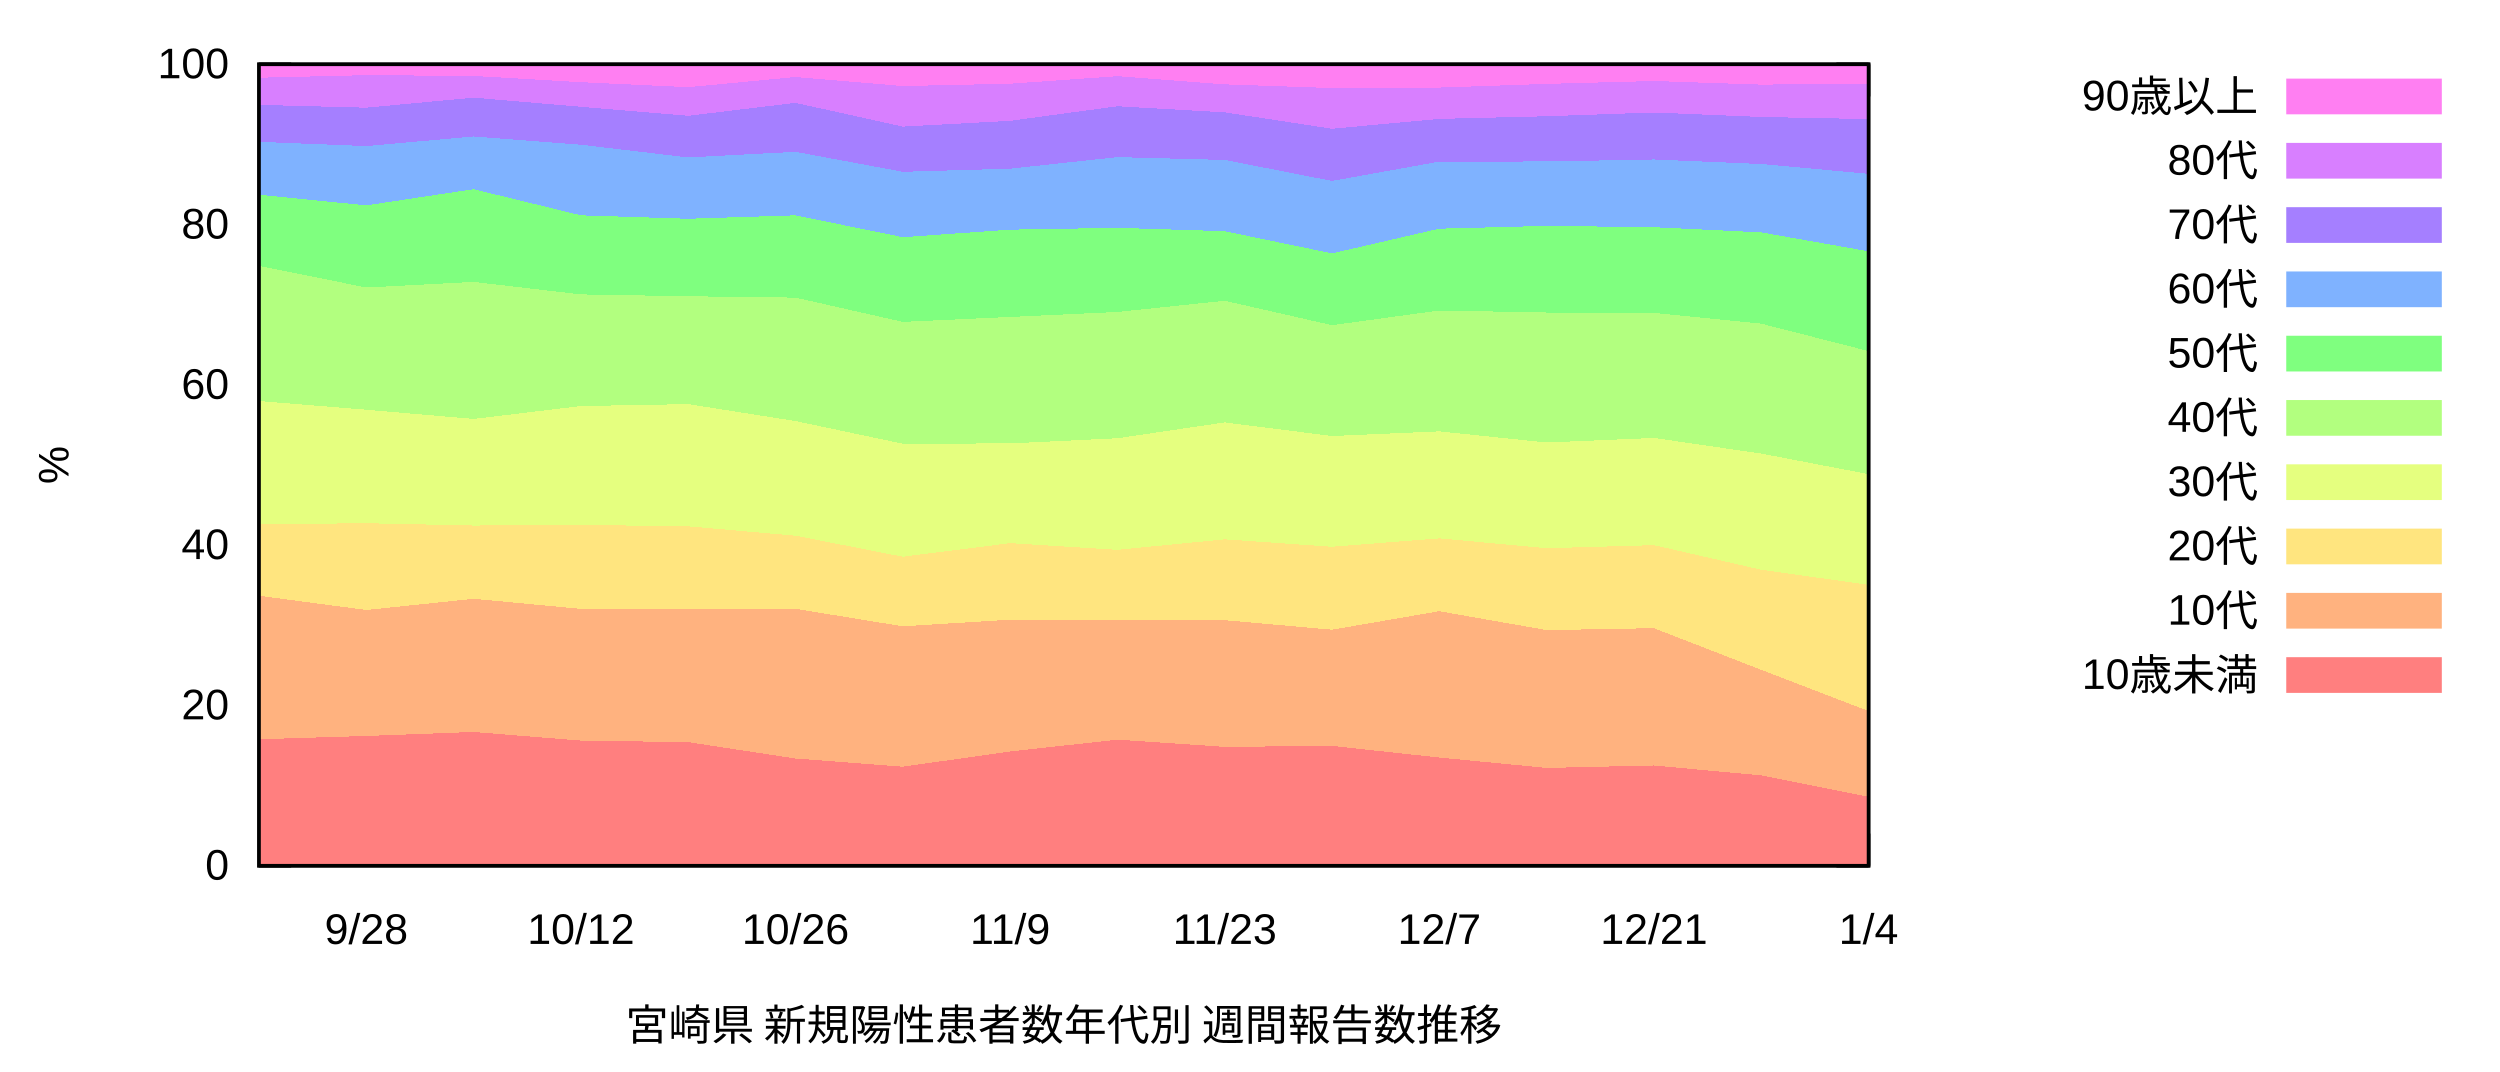
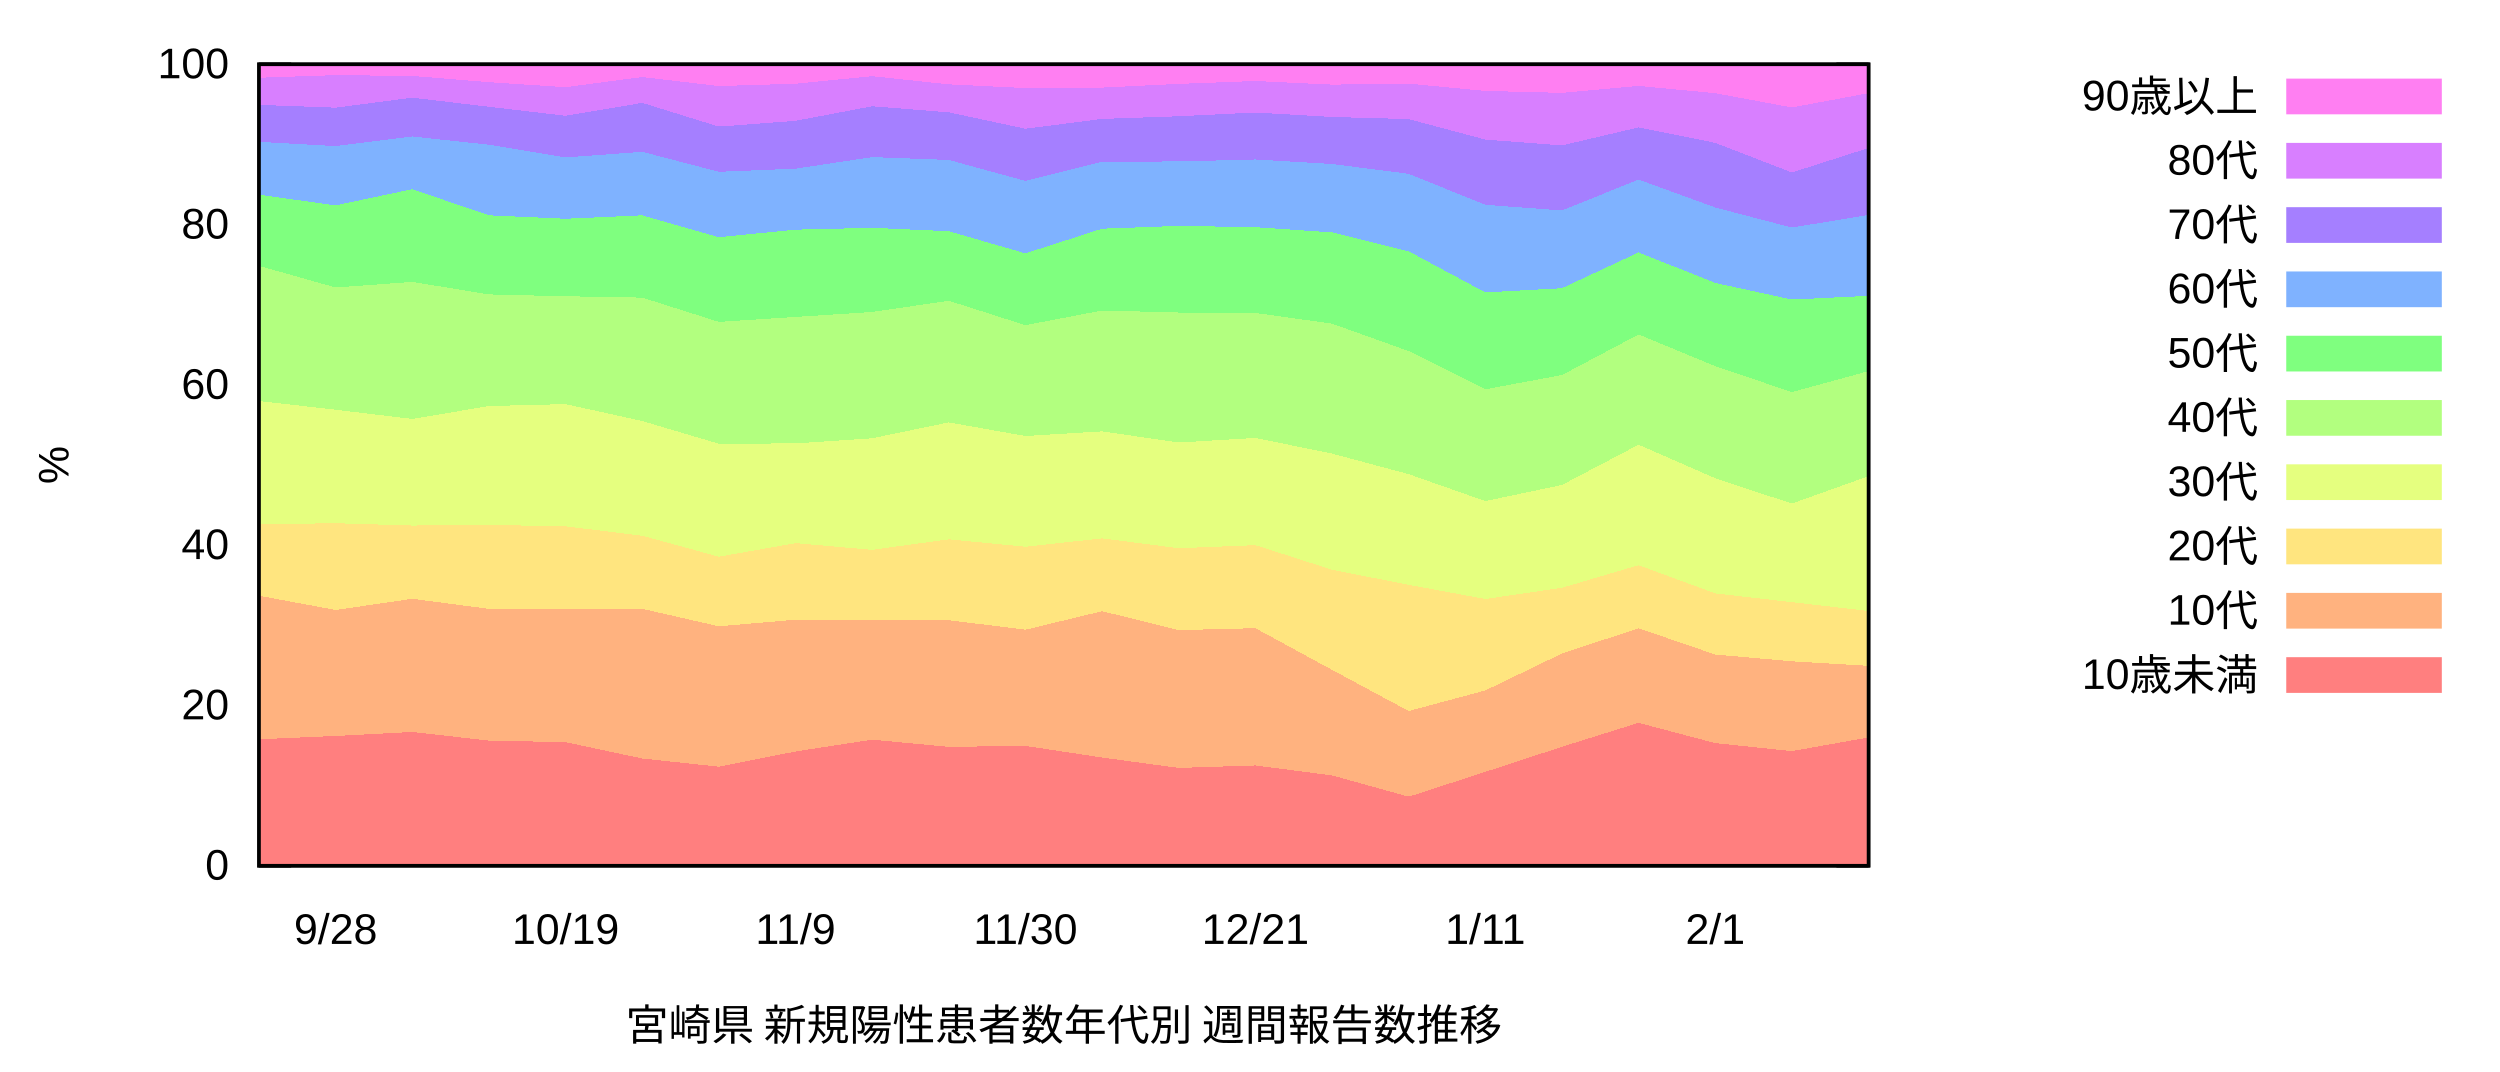
<svg xmlns="http://www.w3.org/2000/svg" xmlns:xlink="http://www.w3.org/1999/xlink" width="700" height="300" viewBox="0 0 700 300">
  <g id="gnuplot_canvas">
    <rect x="0" y="0" width="700" height="300" fill="none" />
    <defs>
      <circle id="gpDot" r="0.5" stroke-width="0.5" stroke="currentColor" />
      <path id="gpPt0" stroke-width="0.222" stroke="currentColor" d="M-1,0 h2 M0,-1 v2" />
      <path id="gpPt1" stroke-width="0.222" stroke="currentColor" d="M-1,-1 L1,1 M1,-1 L-1,1" />
      <path id="gpPt2" stroke-width="0.222" stroke="currentColor" d="M-1,0 L1,0 M0,-1 L0,1 M-1,-1 L1,1 M-1,1 L1,-1" />
      <rect id="gpPt3" stroke-width="0.222" stroke="currentColor" x="-1" y="-1" width="2" height="2" />
      <rect id="gpPt4" stroke-width="0.222" stroke="currentColor" fill="currentColor" x="-1" y="-1" width="2" height="2" />
      <circle id="gpPt5" stroke-width="0.222" stroke="currentColor" cx="0" cy="0" r="1" />
      <use xlink:href="#gpPt5" id="gpPt6" fill="currentColor" stroke="none" />
      <path id="gpPt7" stroke-width="0.222" stroke="currentColor" d="M0,-1.33 L-1.33,0.67 L1.33,0.67 z" />
      <use xlink:href="#gpPt7" id="gpPt8" fill="currentColor" stroke="none" />
      <use xlink:href="#gpPt7" id="gpPt9" stroke="currentColor" transform="rotate(180)" />
      <use xlink:href="#gpPt9" id="gpPt10" fill="currentColor" stroke="none" />
      <use xlink:href="#gpPt3" id="gpPt11" stroke="currentColor" transform="rotate(45)" />
      <use xlink:href="#gpPt11" id="gpPt12" fill="currentColor" stroke="none" />
      <path id="gpPt13" stroke-width="0.222" stroke="currentColor" d="M0,1.330 L1.265,0.411 L0.782,-1.067 L-0.782,-1.076 L-1.265,0.411 z" />
      <use xlink:href="#gpPt13" id="gpPt14" fill="currentColor" stroke="none" />
      <filter id="textbox" filterUnits="objectBoundingBox" x="0" y="0" height="1" width="1">
        <feFlood flood-color="white" flood-opacity="1" result="bgnd" />
        <feComposite in="SourceGraphic" in2="bgnd" operator="atop" />
      </filter>
      <filter id="greybox" filterUnits="objectBoundingBox" x="0" y="0" height="1" width="1">
        <feFlood flood-color="lightgrey" flood-opacity="1" result="grey" />
        <feComposite in="SourceGraphic" in2="grey" operator="atop" />
      </filter>
    </defs>
    <g fill="none" color="white" stroke="currentColor" stroke-width="1.00" stroke-linecap="butt" stroke-linejoin="miter">
</g>
    <g fill="none" color="black" stroke="currentColor" stroke-width="1.00" stroke-linecap="butt" stroke-linejoin="miter">
      <path stroke="black" d="M72.53,242.40 L81.53,242.40 M523.19,242.40 L514.19,242.40  " />
      <g transform="translate(64.14,246.30)" stroke="none" fill="black" font-family="Arial" font-size="12.00" text-anchor="end">
        <text>
          <tspan font-family="Arial"> 0</tspan>
        </text>
      </g>
    </g>
    <g fill="none" color="black" stroke="currentColor" stroke-width="1.00" stroke-linecap="butt" stroke-linejoin="miter">
      <path stroke="black" d="M72.53,197.52 L81.53,197.52 M523.19,197.52 L514.19,197.52  " />
      <g transform="translate(64.14,201.42)" stroke="none" fill="black" font-family="Arial" font-size="12.00" text-anchor="end">
        <text>
          <tspan font-family="Arial"> 20</tspan>
        </text>
      </g>
    </g>
    <g fill="none" color="black" stroke="currentColor" stroke-width="1.00" stroke-linecap="butt" stroke-linejoin="miter">
      <path stroke="black" d="M72.53,152.64 L81.53,152.64 M523.19,152.64 L514.19,152.64  " />
      <g transform="translate(64.14,156.54)" stroke="none" fill="black" font-family="Arial" font-size="12.00" text-anchor="end">
        <text>
          <tspan font-family="Arial"> 40</tspan>
        </text>
      </g>
    </g>
    <g fill="none" color="black" stroke="currentColor" stroke-width="1.00" stroke-linecap="butt" stroke-linejoin="miter">
      <path stroke="black" d="M72.53,107.77 L81.53,107.77 M523.19,107.77 L514.19,107.77  " />
      <g transform="translate(64.14,111.67)" stroke="none" fill="black" font-family="Arial" font-size="12.00" text-anchor="end">
        <text>
          <tspan font-family="Arial"> 60</tspan>
        </text>
      </g>
    </g>
    <g fill="none" color="black" stroke="currentColor" stroke-width="1.00" stroke-linecap="butt" stroke-linejoin="miter">
      <path stroke="black" d="M72.53,62.89 L81.53,62.89 M523.19,62.89 L514.19,62.89  " />
      <g transform="translate(64.14,66.79)" stroke="none" fill="black" font-family="Arial" font-size="12.00" text-anchor="end">
        <text>
          <tspan font-family="Arial"> 80</tspan>
        </text>
      </g>
    </g>
    <g fill="none" color="black" stroke="currentColor" stroke-width="1.00" stroke-linecap="butt" stroke-linejoin="miter">
      <path stroke="black" d="M72.53,18.01 L81.53,18.01 M523.19,18.01 L514.19,18.01  " />
      <g transform="translate(64.14,21.91)" stroke="none" fill="black" font-family="Arial" font-size="12.00" text-anchor="end">
        <text>
          <tspan font-family="Arial"> 100</tspan>
        </text>
      </g>
    </g>
    <g fill="none" color="black" stroke="currentColor" stroke-width="1.00" stroke-linecap="butt" stroke-linejoin="miter">
-       <path stroke="black" d="M102.57,242.40 L102.57,233.40 M102.57,18.01 L102.57,27.01  " />
-       <g transform="translate(102.57,264.30)" stroke="none" fill="black" font-family="Arial" font-size="12.00" text-anchor="middle">
+       <path stroke="black" d="M93.99,242.40 L93.99,233.40 M93.99,18.01 L93.99,27.01  " />
+       <g transform="translate(93.99,264.30)" stroke="none" fill="black" font-family="Arial" font-size="12.00" text-anchor="middle">
        <text>
          <tspan font-family="Arial">9/28</tspan>
        </text>
      </g>
    </g>
    <g fill="none" color="black" stroke="currentColor" stroke-width="1.00" stroke-linecap="butt" stroke-linejoin="miter">
-       <path stroke="black" d="M162.66,242.40 L162.66,233.40 M162.66,18.01 L162.66,27.01  " />
-       <g transform="translate(162.66,264.30)" stroke="none" fill="black" font-family="Arial" font-size="12.00" text-anchor="middle">
-         <text>
-           <tspan font-family="Arial">10/12</tspan>
+       <path stroke="black" d="M158.37,242.40 L158.37,233.40 M158.37,18.01 L158.37,27.01  " />
+       <g transform="translate(158.37,264.30)" stroke="none" fill="black" font-family="Arial" font-size="12.00" text-anchor="middle">
+         <text>
+           <tspan font-family="Arial">10/19</tspan>
        </text>
      </g>
    </g>
    <g fill="none" color="black" stroke="currentColor" stroke-width="1.00" stroke-linecap="butt" stroke-linejoin="miter">
      <path stroke="black" d="M222.75,242.40 L222.75,233.40 M222.75,18.01 L222.75,27.01  " />
      <g transform="translate(222.75,264.30)" stroke="none" fill="black" font-family="Arial" font-size="12.00" text-anchor="middle">
        <text>
-           <tspan font-family="Arial">10/26</tspan>
-         </text>
-       </g>
-     </g>
-     <g fill="none" color="black" stroke="currentColor" stroke-width="1.00" stroke-linecap="butt" stroke-linejoin="miter">
-       <path stroke="black" d="M282.84,242.40 L282.84,233.40 M282.84,18.01 L282.84,27.01  " />
-       <g transform="translate(282.84,264.30)" stroke="none" fill="black" font-family="Arial" font-size="12.00" text-anchor="middle">
-         <text>
          <tspan font-family="Arial">11/9</tspan>
        </text>
      </g>
    </g>
    <g fill="none" color="black" stroke="currentColor" stroke-width="1.00" stroke-linecap="butt" stroke-linejoin="miter">
-       <path stroke="black" d="M342.93,242.40 L342.93,233.40 M342.93,18.01 L342.93,27.01  " />
-       <g transform="translate(342.93,264.30)" stroke="none" fill="black" font-family="Arial" font-size="12.00" text-anchor="middle">
-         <text>
-           <tspan font-family="Arial">11/23</tspan>
-         </text>
-       </g>
-     </g>
-     <g fill="none" color="black" stroke="currentColor" stroke-width="1.00" stroke-linecap="butt" stroke-linejoin="miter">
-       <path stroke="black" d="M403.01,242.40 L403.01,233.40 M403.01,18.01 L403.01,27.01  " />
-       <g transform="translate(403.01,264.30)" stroke="none" fill="black" font-family="Arial" font-size="12.00" text-anchor="middle">
-         <text>
-           <tspan font-family="Arial">12/7</tspan>
-         </text>
-       </g>
-     </g>
-     <g fill="none" color="black" stroke="currentColor" stroke-width="1.00" stroke-linecap="butt" stroke-linejoin="miter">
-       <path stroke="black" d="M463.10,242.40 L463.10,233.40 M463.10,18.01 L463.10,27.01  " />
-       <g transform="translate(463.10,264.30)" stroke="none" fill="black" font-family="Arial" font-size="12.00" text-anchor="middle">
+       <path stroke="black" d="M287.13,242.40 L287.13,233.40 M287.13,18.01 L287.13,27.01  " />
+       <g transform="translate(287.13,264.30)" stroke="none" fill="black" font-family="Arial" font-size="12.00" text-anchor="middle">
+         <text>
+           <tspan font-family="Arial">11/30</tspan>
+         </text>
+       </g>
+     </g>
+     <g fill="none" color="black" stroke="currentColor" stroke-width="1.00" stroke-linecap="butt" stroke-linejoin="miter">
+       <path stroke="black" d="M351.51,242.40 L351.51,233.40 M351.51,18.01 L351.51,27.01  " />
+       <g transform="translate(351.51,264.30)" stroke="none" fill="black" font-family="Arial" font-size="12.00" text-anchor="middle">
        <text>
          <tspan font-family="Arial">12/21</tspan>
        </text>
      </g>
    </g>
    <g fill="none" color="black" stroke="currentColor" stroke-width="1.00" stroke-linecap="butt" stroke-linejoin="miter">
-       <path stroke="black" d="M523.19,242.40 L523.19,233.40 M523.19,18.01 L523.19,27.01  " />
-       <g transform="translate(523.19,264.30)" stroke="none" fill="black" font-family="Arial" font-size="12.00" text-anchor="middle">
-         <text>
-           <tspan font-family="Arial">1/4</tspan>
+       <path stroke="black" d="M415.89,242.40 L415.89,233.40 M415.89,18.01 L415.89,27.01  " />
+       <g transform="translate(415.89,264.30)" stroke="none" fill="black" font-family="Arial" font-size="12.00" text-anchor="middle">
+         <text>
+           <tspan font-family="Arial">1/11</tspan>
+         </text>
+       </g>
+     </g>
+     <g fill="none" color="black" stroke="currentColor" stroke-width="1.00" stroke-linecap="butt" stroke-linejoin="miter">
+       <path stroke="black" d="M480.27,242.40 L480.27,233.40 M480.27,18.01 L480.27,27.01  " />
+       <g transform="translate(480.27,264.30)" stroke="none" fill="black" font-family="Arial" font-size="12.00" text-anchor="middle">
+         <text>
+           <tspan font-family="Arial">2/1</tspan>
        </text>
      </g>
    </g>
    <g fill="none" color="black" stroke="currentColor" stroke-width="1.00" stroke-linecap="butt" stroke-linejoin="miter">
</g>
    <g fill="none" color="black" stroke="currentColor" stroke-width="1.00" stroke-linecap="butt" stroke-linejoin="miter">
      <path stroke="black" d="M72.53,18.01 L72.53,242.40 L523.19,242.40 L523.19,18.01 L72.53,18.01 Z  " />
    </g>
    <g fill="none" color="black" stroke="currentColor" stroke-width="1.00" stroke-linecap="butt" stroke-linejoin="miter">
      <g transform="translate(19.18,130.21) rotate(270)" stroke="none" fill="black" font-family="Arial" font-size="12.00" text-anchor="middle">
        <text>
          <tspan font-family="Arial">%</tspan>
        </text>
      </g>
    </g>
    <g fill="none" color="black" stroke="currentColor" stroke-width="1.00" stroke-linecap="butt" stroke-linejoin="miter">
      <g transform="translate(297.86,291.30)" stroke="none" fill="black" font-family="Arial" font-size="12.00" text-anchor="middle">
        <text>
          <tspan font-family="Arial">宮崎県 新規陽性患者数年代別 週間報告数推移</tspan>
        </text>
      </g>
    </g>
    <g fill="none" color="black" stroke="currentColor" stroke-width="1.00" stroke-linecap="butt" stroke-linejoin="miter">
</g>
    <g id="gnuplot_plot_1">
      <g fill="none" color="black" stroke="currentColor" stroke-width="1.00" stroke-linecap="butt" stroke-linejoin="miter">
        <g transform="translate(632.26,30.91)" stroke="none" fill="black" font-family="Arial" font-size="12.00" text-anchor="end">
          <text>
            <tspan font-family="Arial">90歳以上</tspan>
          </text>
        </g>
      </g>
      <g fill="none" color="black" stroke="currentColor" stroke-width="1.00" stroke-linecap="butt" stroke-linejoin="miter">
        <g stroke="none" shape-rendering="crispEdges">
          <polygon fill="rgb(255, 127, 242)" points="640.65,31.51 683.21,31.51 683.21,22.51 640.65,22.51 " />
        </g>
        <path stroke="rgb(255, 127, 242)" d="M640.65,31.51 L683.21,31.51 L683.21,22.51 L640.65,22.51 L640.65,31.51 Z  " />
      </g>
      <g fill="none" color="black" stroke="currentColor" stroke-width="1.00" stroke-linecap="butt" stroke-linejoin="miter">
        <g stroke="none" shape-rendering="crispEdges">
-           <polygon fill="rgb(255, 127, 242)" points="72.53,18.01 102.57,18.01 132.62,18.01 162.66,18.01 192.71,18.01 222.75,18.01 252.79,18.01 282.84,18.01 312.88,18.01 342.93,18.01 372.97,18.01 403.01,18.01 433.06,18.01 463.10,18.01 493.15,18.01 523.19,18.01 523.19,242.40 72.53,242.40 " />
+           <polygon fill="rgb(255, 127, 242)" points="72.53,18.01 93.99,18.01 115.45,18.01 136.91,18.01 158.37,18.01 179.83,18.01 201.29,18.01 222.75,18.01 244.21,18.01 265.67,18.01 287.13,18.01 308.59,18.01 330.05,18.01 351.51,18.01 372.97,18.01 394.43,18.01 415.89,18.01 437.35,18.01 458.81,18.01 480.27,18.01 501.73,18.01 523.19,18.01 523.19,242.40 72.53,242.40 " />
        </g>
      </g>
    </g>
    <g id="gnuplot_plot_2">
      <g fill="none" color="black" stroke="currentColor" stroke-width="1.00" stroke-linecap="butt" stroke-linejoin="miter">
        <g transform="translate(632.26,48.91)" stroke="none" fill="black" font-family="Arial" font-size="12.00" text-anchor="end">
          <text>
            <tspan font-family="Arial">80代</tspan>
          </text>
        </g>
      </g>
      <g fill="none" color="black" stroke="currentColor" stroke-width="1.00" stroke-linecap="butt" stroke-linejoin="miter">
        <g stroke="none" shape-rendering="crispEdges">
          <polygon fill="rgb(216, 127, 255)" points="640.65,49.51 683.21,49.51 683.21,40.51 640.65,40.51 " />
        </g>
        <path stroke="rgb(216, 127, 255)" d="M640.65,49.51 L683.21,49.51 L683.21,40.51 L640.65,40.51 L640.65,49.51 Z  " />
      </g>
      <g fill="none" color="black" stroke="currentColor" stroke-width="1.00" stroke-linecap="butt" stroke-linejoin="miter">
        <g stroke="none" shape-rendering="crispEdges">
-           <polygon fill="rgb(216, 127, 255)" points="72.53,21.76 102.57,21.04 132.62,21.26 162.66,23.01 192.71,24.41 222.75,21.56 252.79,24.09 282.84,23.44 312.88,21.33 342.93,23.62 372.97,24.65 403.01,24.52 433.06,23.49 463.10,22.68 493.15,23.69 523.19,23.42 523.19,242.40 72.53,242.40 " />
+           <polygon fill="rgb(216, 127, 255)" points="72.53,21.76 93.99,21.04 115.45,21.26 136.91,23.01 158.37,24.41 179.83,21.56 201.29,24.09 222.75,23.44 244.21,21.33 265.67,23.62 287.13,24.65 308.59,24.52 330.05,23.49 351.51,22.68 372.97,23.69 394.43,23.42 415.89,25.46 437.35,26.00 458.81,24.05 480.27,26.09 501.73,30.08 523.19,26.09 523.19,242.40 72.53,242.40 " />
        </g>
      </g>
    </g>
    <g id="gnuplot_plot_3">
      <g fill="none" color="black" stroke="currentColor" stroke-width="1.00" stroke-linecap="butt" stroke-linejoin="miter">
        <g transform="translate(632.26,66.91)" stroke="none" fill="black" font-family="Arial" font-size="12.00" text-anchor="end">
          <text>
            <tspan font-family="Arial">70代</tspan>
          </text>
        </g>
      </g>
      <g fill="none" color="black" stroke="currentColor" stroke-width="1.00" stroke-linecap="butt" stroke-linejoin="miter">
        <g stroke="none" shape-rendering="crispEdges">
          <polygon fill="rgb(165, 127, 255)" points="640.65,67.51 683.21,67.51 683.21,58.51 640.65,58.51 " />
        </g>
        <path stroke="rgb(165, 127, 255)" d="M640.65,67.51 L683.21,67.51 L683.21,58.51 L640.65,58.51 L640.65,67.51 Z  " />
      </g>
      <g fill="none" color="black" stroke="currentColor" stroke-width="1.00" stroke-linecap="butt" stroke-linejoin="miter">
        <g stroke="none" shape-rendering="crispEdges">
-           <polygon fill="rgb(165, 127, 255)" points="72.53,29.36 102.57,30.15 132.62,27.34 162.66,29.90 192.71,32.42 222.75,28.80 252.79,35.45 282.84,33.83 312.88,29.75 342.93,31.45 372.97,36.05 403.01,33.29 433.06,32.55 463.10,31.50 493.15,32.75 523.19,33.34 523.19,242.40 72.53,242.40 " />
+           <polygon fill="rgb(165, 127, 255)" points="72.53,29.36 93.99,30.15 115.45,27.34 136.91,29.90 158.37,32.42 179.83,28.80 201.29,35.45 222.75,33.83 244.21,29.75 265.67,31.45 287.13,36.05 308.59,33.29 330.05,32.55 351.51,31.50 372.97,32.75 394.43,33.34 415.89,39.08 437.35,40.72 458.81,35.67 480.27,40.00 501.73,48.30 523.19,41.44 523.19,242.40 72.53,242.40 " />
        </g>
      </g>
    </g>
    <g id="gnuplot_plot_4">
      <g fill="none" color="black" stroke="currentColor" stroke-width="1.00" stroke-linecap="butt" stroke-linejoin="miter">
        <g transform="translate(632.26,84.91)" stroke="none" fill="black" font-family="Arial" font-size="12.00" text-anchor="end">
          <text>
            <tspan font-family="Arial">60代</tspan>
          </text>
        </g>
      </g>
      <g fill="none" color="black" stroke="currentColor" stroke-width="1.00" stroke-linecap="butt" stroke-linejoin="miter">
        <g stroke="none" shape-rendering="crispEdges">
          <polygon fill="rgb(127, 178, 255)" points="640.65,85.51 683.21,85.51 683.21,76.51 640.65,76.51 " />
        </g>
        <path stroke="rgb(127, 178, 255)" d="M640.65,85.51 L683.21,85.51 L683.21,76.51 L640.65,76.51 L640.65,85.51 Z  " />
      </g>
      <g fill="none" color="black" stroke="currentColor" stroke-width="1.00" stroke-linecap="butt" stroke-linejoin="miter">
        <g stroke="none" shape-rendering="crispEdges">
-           <polygon fill="rgb(127, 178, 255)" points="72.53,39.71 102.57,40.90 132.62,38.21 162.66,40.52 192.71,44.08 222.75,42.51 252.79,48.10 282.84,47.23 312.88,43.99 342.93,44.78 372.97,50.66 403.01,45.25 433.06,45.21 463.10,44.65 493.15,45.92 523.19,48.66 523.19,242.40 72.53,242.40 " />
+           <polygon fill="rgb(127, 178, 255)" points="72.53,39.71 93.99,40.90 115.45,38.21 136.91,40.52 158.37,44.08 179.83,42.51 201.29,48.10 222.75,47.23 244.21,43.99 265.67,44.78 287.13,50.66 308.59,45.25 330.05,45.21 351.51,44.65 372.97,45.92 394.43,48.66 415.89,57.35 437.35,58.92 458.81,50.28 480.27,58.09 501.73,63.72 523.19,60.17 523.19,242.40 72.53,242.40 " />
        </g>
      </g>
    </g>
    <g id="gnuplot_plot_5">
      <g fill="none" color="black" stroke="currentColor" stroke-width="1.00" stroke-linecap="butt" stroke-linejoin="miter">
        <g transform="translate(632.26,102.91)" stroke="none" fill="black" font-family="Arial" font-size="12.00" text-anchor="end">
          <text>
            <tspan font-family="Arial">50代</tspan>
          </text>
        </g>
      </g>
      <g fill="none" color="black" stroke="currentColor" stroke-width="1.00" stroke-linecap="butt" stroke-linejoin="miter">
        <g stroke="none" shape-rendering="crispEdges">
          <polygon fill="rgb(127, 255, 127)" points="640.65,103.51 683.21,103.51 683.21,94.51 640.65,94.51 " />
        </g>
        <path stroke="rgb(127, 255, 127)" d="M640.65,103.51 L683.21,103.51 L683.21,94.51 L640.65,94.51 L640.65,103.51 Z  " />
      </g>
      <g fill="none" color="black" stroke="currentColor" stroke-width="1.00" stroke-linecap="butt" stroke-linejoin="miter">
        <g stroke="none" shape-rendering="crispEdges">
-           <polygon fill="rgb(127, 255, 127)" points="72.53,54.52 102.57,57.50 132.62,52.97 162.66,60.29 192.71,61.25 222.75,60.29 252.79,66.41 282.84,64.30 312.88,63.79 342.93,64.73 372.97,70.94 403.01,64.03 433.06,63.25 463.10,63.61 493.15,65.06 523.19,70.36 523.19,242.40 72.53,242.40 " />
+           <polygon fill="rgb(127, 255, 127)" points="72.53,54.52 93.99,57.50 115.45,52.97 136.91,60.29 158.37,61.25 179.83,60.29 201.29,66.41 222.75,64.30 244.21,63.79 265.67,64.73 287.13,70.94 308.59,64.03 330.05,63.25 351.51,63.61 372.97,65.06 394.43,70.36 415.89,81.87 437.35,80.70 458.81,70.67 480.27,79.22 501.73,83.87 523.19,82.84 523.19,242.40 72.53,242.40 " />
        </g>
      </g>
    </g>
    <g id="gnuplot_plot_6">
      <g fill="none" color="black" stroke="currentColor" stroke-width="1.00" stroke-linecap="butt" stroke-linejoin="miter">
        <g transform="translate(632.26,120.91)" stroke="none" fill="black" font-family="Arial" font-size="12.00" text-anchor="end">
          <text>
            <tspan font-family="Arial">40代</tspan>
          </text>
        </g>
      </g>
      <g fill="none" color="black" stroke="currentColor" stroke-width="1.00" stroke-linecap="butt" stroke-linejoin="miter">
        <g stroke="none" shape-rendering="crispEdges">
          <polygon fill="rgb(178, 255, 127)" points="640.65,121.51 683.21,121.51 683.21,112.51 640.65,112.51 " />
        </g>
        <path stroke="rgb(178, 255, 127)" d="M640.65,121.51 L683.21,121.51 L683.21,112.51 L640.65,112.51 L640.65,121.51 Z  " />
      </g>
      <g fill="none" color="black" stroke="currentColor" stroke-width="1.00" stroke-linecap="butt" stroke-linejoin="miter">
        <g stroke="none" shape-rendering="crispEdges">
-           <polygon fill="rgb(178, 255, 127)" points="72.53,74.44 102.57,80.50 132.62,78.93 162.66,82.43 192.71,82.95 222.75,83.33 252.79,90.13 282.84,88.74 312.88,87.35 342.93,84.21 372.97,91.05 403.01,86.94 433.06,87.50 463.10,87.62 493.15,90.62 523.19,98.30 523.19,242.40 72.53,242.40 " />
+           <polygon fill="rgb(178, 255, 127)" points="72.53,74.44 93.99,80.50 115.45,78.93 136.91,82.43 158.37,82.95 179.83,83.33 201.29,90.13 222.75,88.74 244.21,87.35 265.67,84.21 287.13,91.05 308.59,86.94 330.05,87.50 351.51,87.62 372.97,90.62 394.43,98.30 415.89,109.00 437.35,105.01 458.81,93.65 480.27,102.52 501.73,109.79 523.19,103.91 523.19,242.40 72.53,242.40 " />
        </g>
      </g>
    </g>
    <g id="gnuplot_plot_7">
      <g fill="none" color="black" stroke="currentColor" stroke-width="1.00" stroke-linecap="butt" stroke-linejoin="miter">
        <g transform="translate(632.26,138.91)" stroke="none" fill="black" font-family="Arial" font-size="12.00" text-anchor="end">
          <text>
            <tspan font-family="Arial">30代</tspan>
          </text>
        </g>
      </g>
      <g fill="none" color="black" stroke="currentColor" stroke-width="1.00" stroke-linecap="butt" stroke-linejoin="miter">
        <g stroke="none" shape-rendering="crispEdges">
          <polygon fill="rgb(229, 255, 127)" points="640.65,139.51 683.21,139.51 683.21,130.51 640.65,130.51 " />
        </g>
        <path stroke="rgb(229, 255, 127)" d="M640.65,139.51 L683.21,139.51 L683.21,130.51 L640.65,130.51 L640.65,139.51 Z  " />
      </g>
      <g fill="none" color="black" stroke="currentColor" stroke-width="1.00" stroke-linecap="butt" stroke-linejoin="miter">
        <g stroke="none" shape-rendering="crispEdges">
-           <polygon fill="rgb(229, 255, 127)" points="72.53,112.28 102.57,114.72 132.62,117.30 162.66,113.69 192.71,113.15 222.75,117.89 252.79,124.24 282.84,124.15 312.88,122.71 342.93,118.27 372.97,122.08 403.01,120.78 433.06,123.90 463.10,122.62 493.15,127.00 523.19,132.76 523.19,242.40 72.53,242.40 " />
+           <polygon fill="rgb(229, 255, 127)" points="72.53,112.28 93.99,114.72 115.45,117.30 136.91,113.69 158.37,113.15 179.83,117.89 201.29,124.24 222.75,124.15 244.21,122.71 265.67,118.27 287.13,122.08 308.59,120.78 330.05,123.90 351.51,122.62 372.97,127.00 394.43,132.76 415.89,140.30 437.35,135.79 458.81,124.51 480.27,133.91 501.73,141.00 523.19,133.32 523.19,242.40 72.53,242.40 " />
        </g>
      </g>
    </g>
    <g id="gnuplot_plot_8">
      <g fill="none" color="black" stroke="currentColor" stroke-width="1.00" stroke-linecap="butt" stroke-linejoin="miter">
        <g transform="translate(632.26,156.91)" stroke="none" fill="black" font-family="Arial" font-size="12.00" text-anchor="end">
          <text>
            <tspan font-family="Arial">20代</tspan>
          </text>
        </g>
      </g>
      <g fill="none" color="black" stroke="currentColor" stroke-width="1.00" stroke-linecap="butt" stroke-linejoin="miter">
        <g stroke="none" shape-rendering="crispEdges">
          <polygon fill="rgb(255, 229, 127)" points="640.65,157.51 683.21,157.51 683.21,148.51 640.65,148.51 " />
        </g>
        <path stroke="rgb(255, 229, 127)" d="M640.65,157.51 L683.21,157.51 L683.21,148.51 L640.65,148.51 L640.65,157.51 Z  " />
      </g>
      <g fill="none" color="black" stroke="currentColor" stroke-width="1.00" stroke-linecap="butt" stroke-linejoin="miter">
        <g stroke="none" shape-rendering="crispEdges">
-           <polygon fill="rgb(255, 229, 127)" points="72.53,146.79 102.57,146.50 132.62,147.15 162.66,146.97 192.71,147.37 222.75,150.00 252.79,155.88 282.84,152.08 312.88,153.95 342.93,151.01 372.97,153.09 403.01,150.74 433.06,153.50 463.10,152.64 493.15,159.53 523.19,163.75 523.19,242.40 72.53,242.40 " />
+           <polygon fill="rgb(255, 229, 127)" points="72.53,146.79 93.99,146.50 115.45,147.15 136.91,146.97 158.37,147.37 179.83,150.00 201.29,155.88 222.75,152.08 244.21,153.95 265.67,151.01 287.13,153.09 308.59,150.74 330.05,153.50 351.51,152.64 372.97,159.53 394.43,163.75 415.89,167.72 437.35,164.58 458.81,158.25 480.27,166.15 501.73,168.60 523.19,171.07 523.19,242.40 72.53,242.40 " />
        </g>
      </g>
    </g>
    <g id="gnuplot_plot_9">
      <g fill="none" color="black" stroke="currentColor" stroke-width="1.00" stroke-linecap="butt" stroke-linejoin="miter">
        <g transform="translate(632.26,174.91)" stroke="none" fill="black" font-family="Arial" font-size="12.00" text-anchor="end">
          <text>
            <tspan font-family="Arial">10代</tspan>
          </text>
        </g>
      </g>
      <g fill="none" color="black" stroke="currentColor" stroke-width="1.00" stroke-linecap="butt" stroke-linejoin="miter">
        <g stroke="none" shape-rendering="crispEdges">
          <polygon fill="rgb(255, 178, 127)" points="640.65,175.51 683.21,175.51 683.21,166.51 640.65,166.51 " />
        </g>
        <path stroke="rgb(255, 178, 127)" d="M640.65,175.51 L683.21,175.51 L683.21,166.51 L640.65,166.51 L640.65,175.51 Z  " />
      </g>
      <g fill="none" color="black" stroke="currentColor" stroke-width="1.00" stroke-linecap="butt" stroke-linejoin="miter">
        <g stroke="none" shape-rendering="crispEdges">
-           <polygon fill="rgb(255, 178, 127)" points="72.53,166.80 102.57,170.80 132.62,167.66 162.66,170.48 192.71,170.44 222.75,170.46 252.79,175.37 282.84,173.51 312.88,173.51 342.93,173.65 372.97,176.32 403.01,171.13 433.06,176.43 463.10,175.89 493.15,187.56 523.19,199.09 523.19,242.40 72.53,242.40 " />
+           <polygon fill="rgb(255, 178, 127)" points="72.53,166.80 93.99,170.80 115.45,167.66 136.91,170.48 158.37,170.44 179.83,170.46 201.29,175.37 222.75,173.51 244.21,173.51 265.67,173.65 287.13,176.32 308.59,171.13 330.05,176.43 351.51,175.89 372.97,187.56 394.43,199.09 415.89,193.33 437.35,182.98 458.81,175.91 480.27,183.27 501.73,185.16 523.19,186.44 523.19,242.40 72.53,242.40 " />
        </g>
      </g>
    </g>
    <g id="gnuplot_plot_10">
      <g fill="none" color="black" stroke="currentColor" stroke-width="1.00" stroke-linecap="butt" stroke-linejoin="miter">
        <g transform="translate(632.26,192.91)" stroke="none" fill="black" font-family="Arial" font-size="12.00" text-anchor="end">
          <text>
            <tspan font-family="Arial">10歳未満</tspan>
          </text>
        </g>
      </g>
      <g fill="none" color="black" stroke="currentColor" stroke-width="1.00" stroke-linecap="butt" stroke-linejoin="miter">
        <g stroke="none" shape-rendering="crispEdges">
          <polygon fill="rgb(255, 127, 127)" points="640.65,193.51 683.21,193.51 683.21,184.51 640.65,184.51 " />
        </g>
        <path stroke="rgb(255, 127, 127)" d="M640.65,193.51 L683.21,193.51 L683.21,184.51 L640.65,184.51 L640.65,193.51 Z  " />
      </g>
      <g fill="none" color="black" stroke="currentColor" stroke-width="1.00" stroke-linecap="butt" stroke-linejoin="miter">
        <g stroke="none" shape-rendering="crispEdges">
-           <polygon fill="rgb(255, 127, 127)" points="72.53,206.99 102.57,206.07 132.62,204.95 162.66,207.37 192.71,207.80 222.75,212.38 252.79,214.67 282.84,210.42 312.88,207.10 342.93,209.12 372.97,208.85 403.01,212.11 433.06,215.02 463.10,214.33 493.15,217.11 523.19,223.08 523.19,242.40 72.53,242.40 " />
+           <polygon fill="rgb(255, 127, 127)" points="72.53,206.99 93.99,206.07 115.45,204.95 136.91,207.37 158.37,207.80 179.83,212.38 201.29,214.67 222.75,210.42 244.21,207.10 265.67,209.12 287.13,208.85 308.59,212.11 330.05,215.02 351.51,214.33 372.97,217.11 394.43,223.08 415.89,216.12 437.35,209.10 458.81,202.39 480.27,208.07 501.73,210.31 523.19,206.48 523.19,242.40 72.53,242.40 " />
        </g>
      </g>
    </g>
    <g fill="none" color="white" stroke="rgb(255, 127, 127)" stroke-width="2.00" stroke-linecap="butt" stroke-linejoin="miter">
</g>
    <g fill="none" color="black" stroke="currentColor" stroke-width="2.00" stroke-linecap="butt" stroke-linejoin="miter">
</g>
    <g fill="none" color="black" stroke="black" stroke-width="1.00" stroke-linecap="butt" stroke-linejoin="miter">
</g>
    <g fill="none" color="black" stroke="currentColor" stroke-width="1.00" stroke-linecap="butt" stroke-linejoin="miter">
      <path stroke="black" d="M72.53,18.01 L72.53,242.40 L523.19,242.40 L523.19,18.01 L72.53,18.01 Z  " />
    </g>
    <g fill="none" color="black" stroke="currentColor" stroke-width="1.00" stroke-linecap="butt" stroke-linejoin="miter">
</g>
  </g>
</svg>
